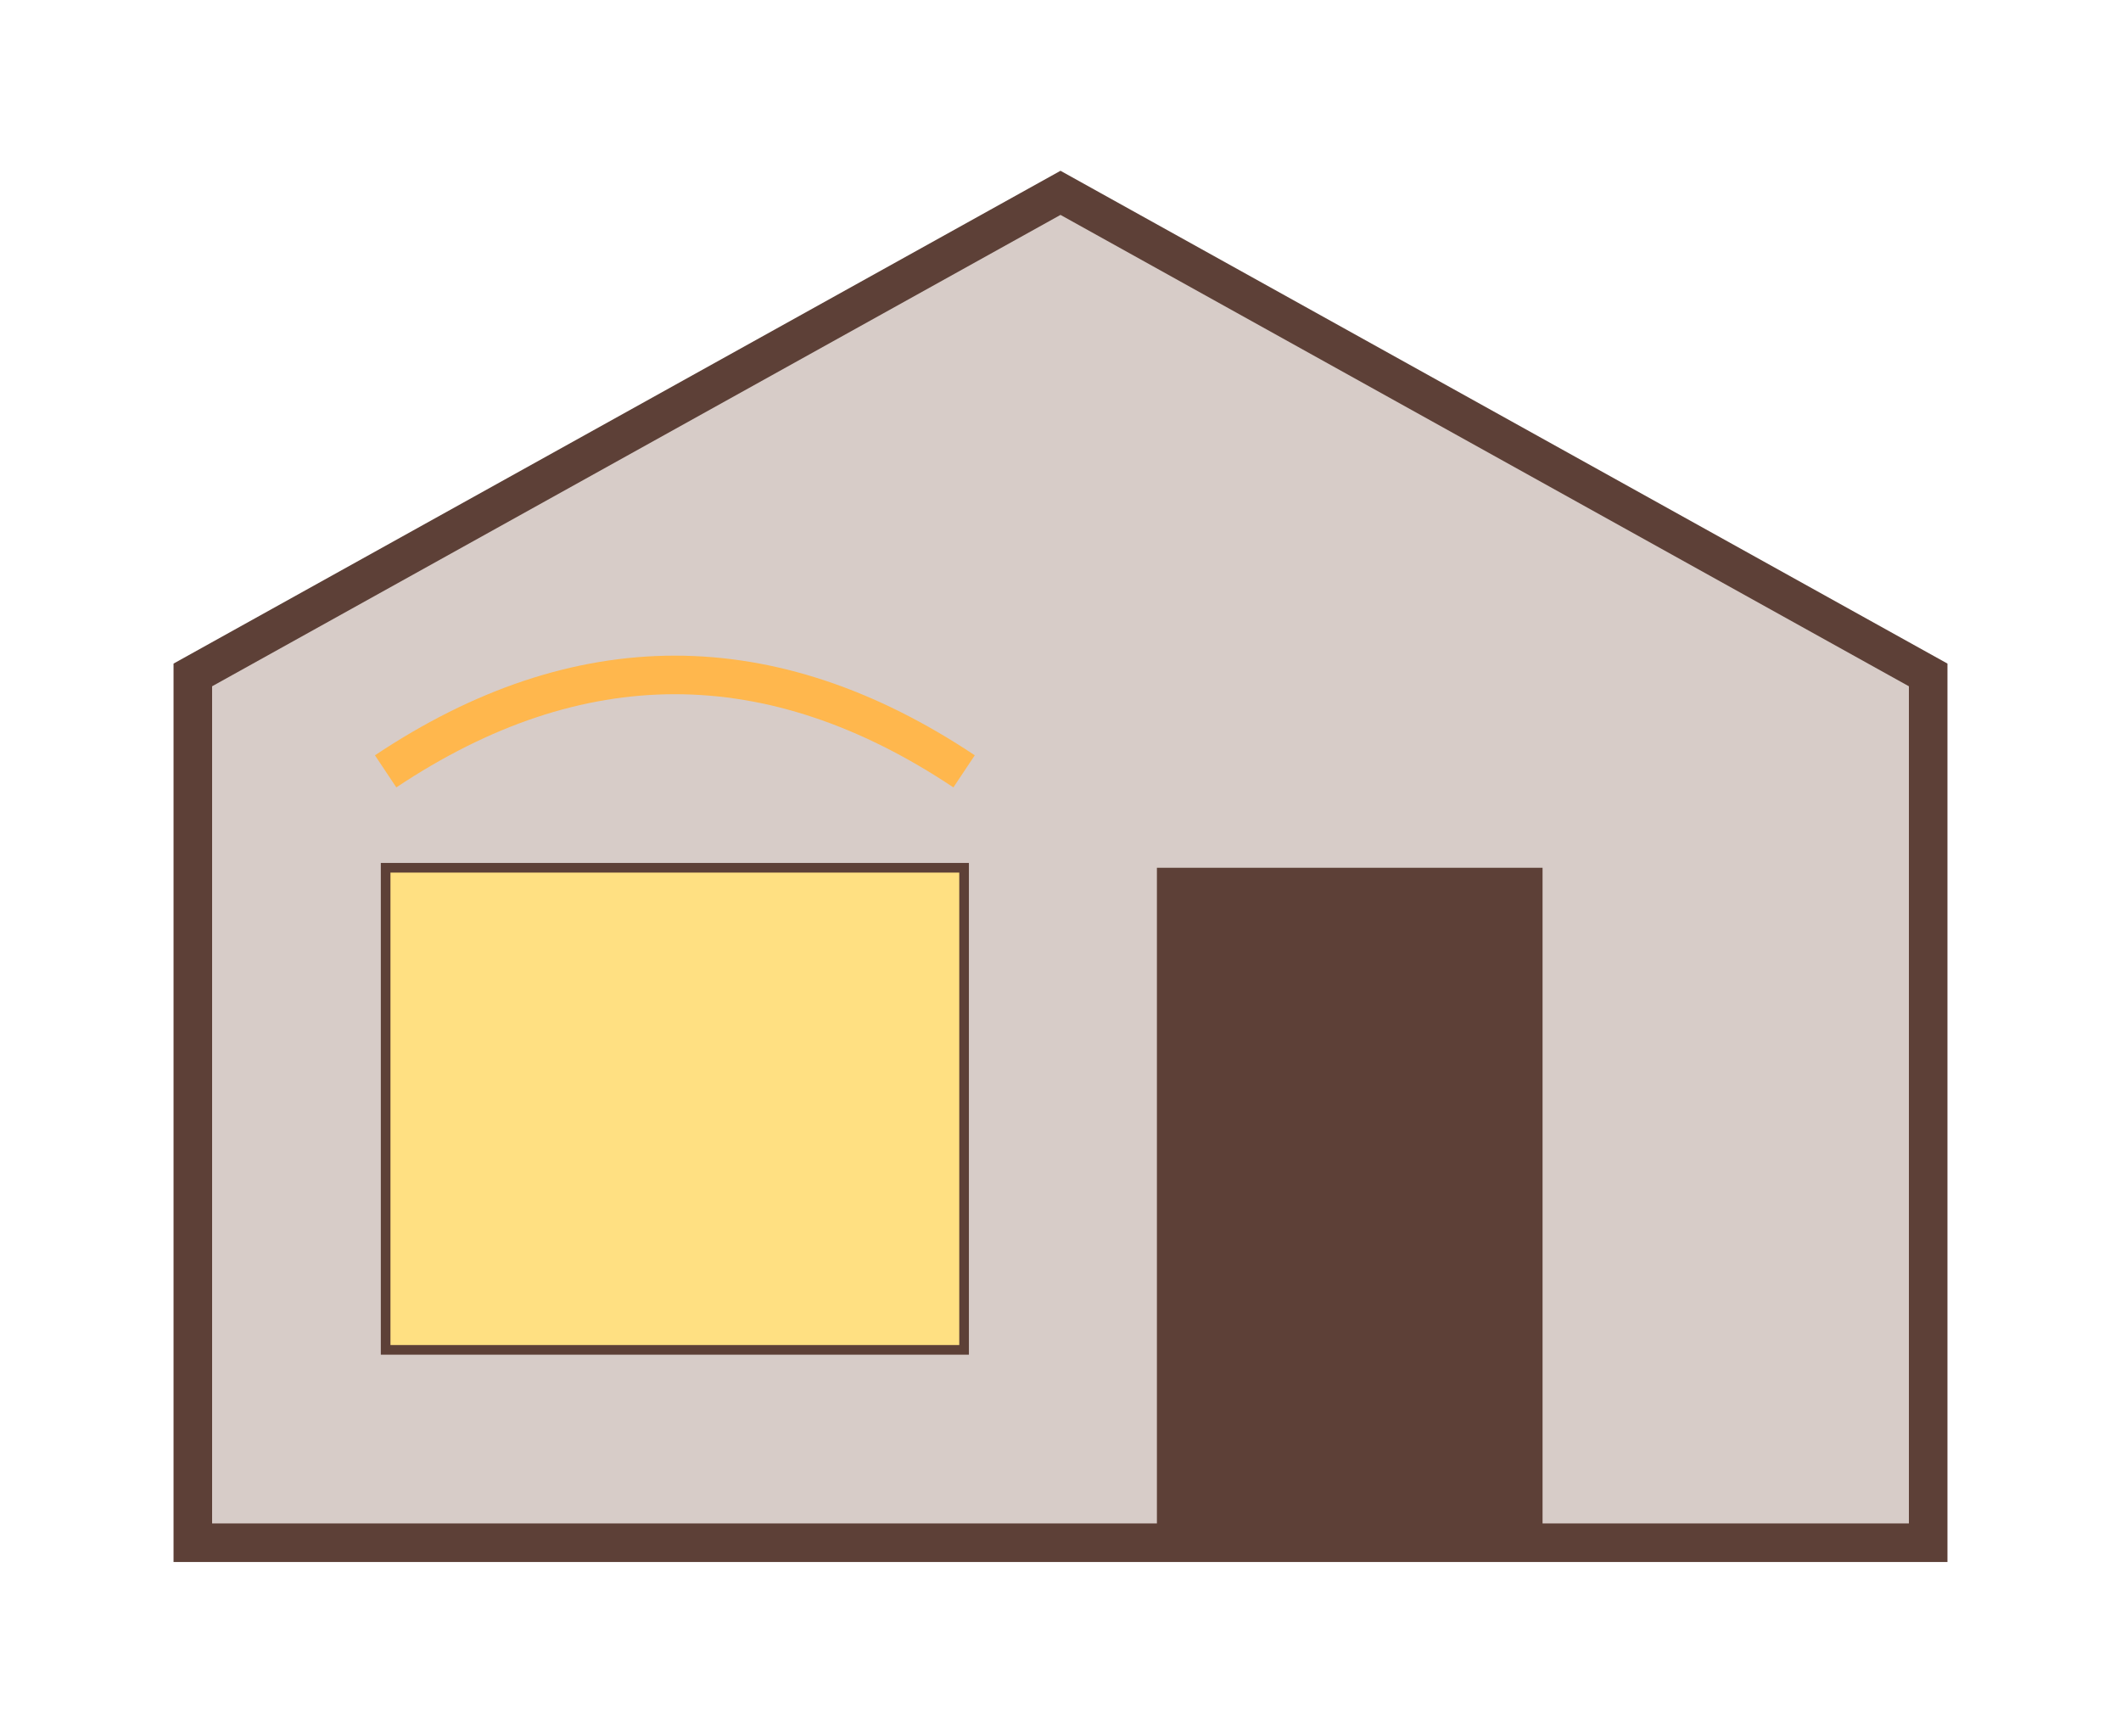
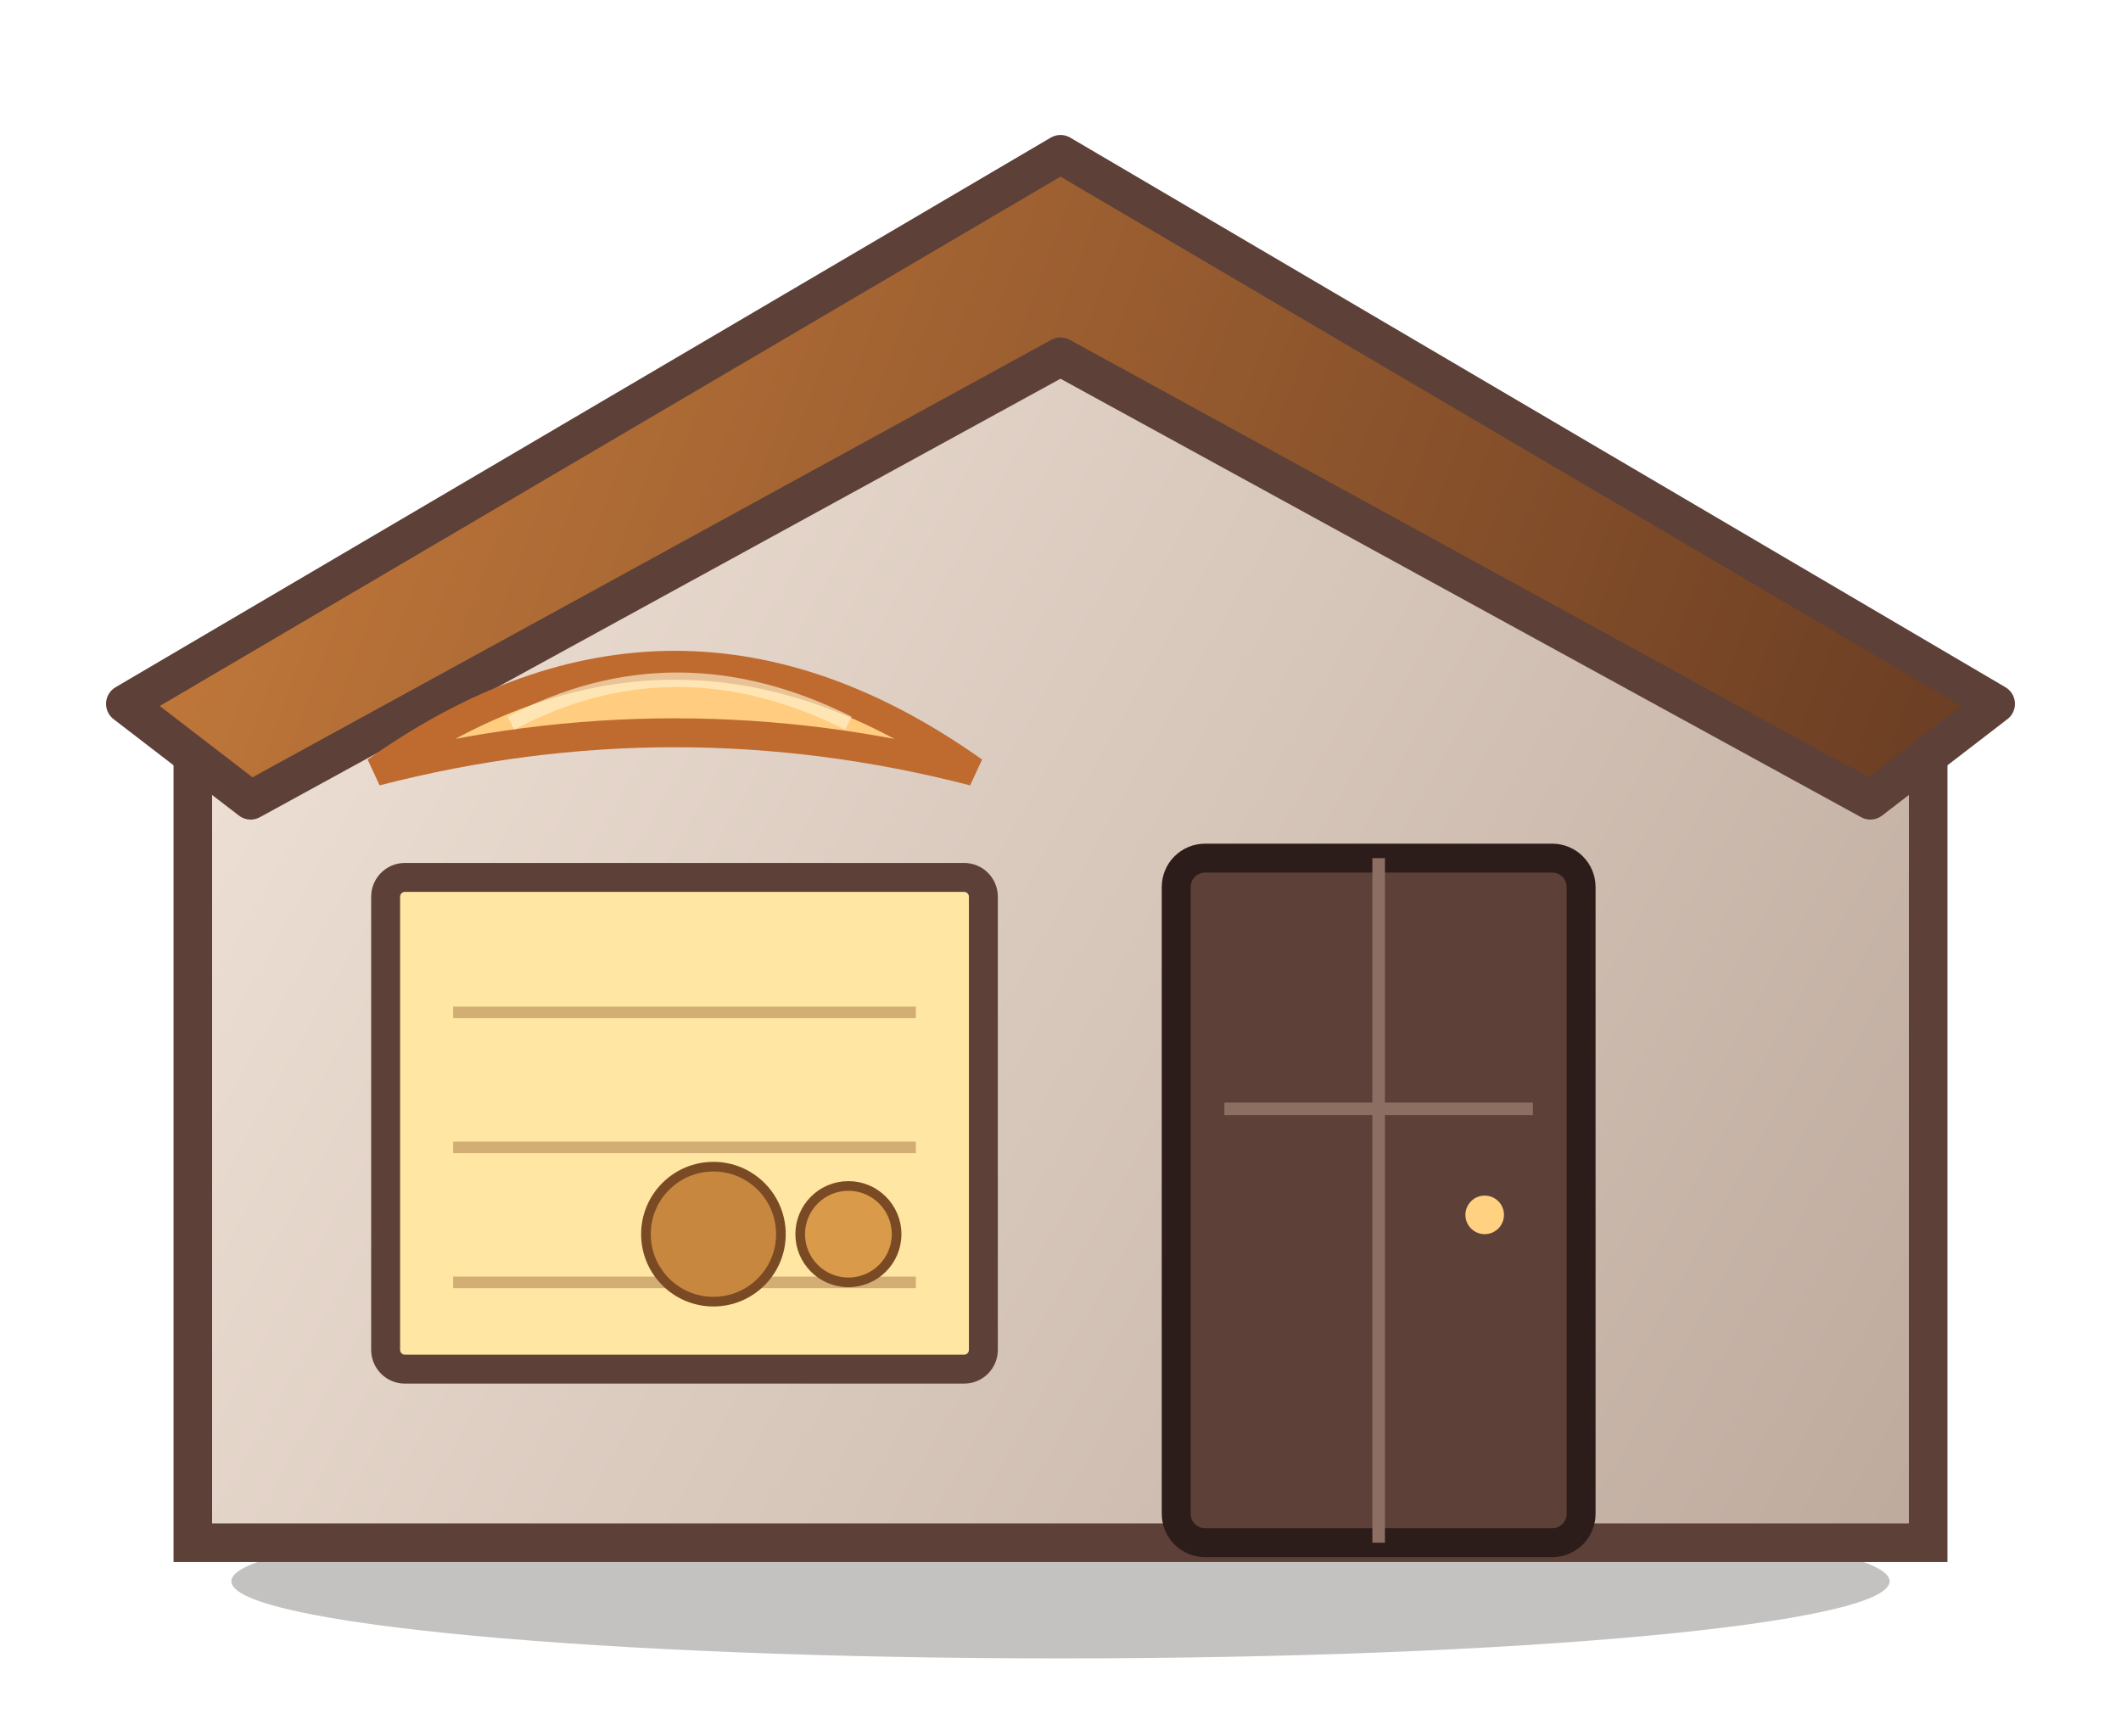
<svg xmlns="http://www.w3.org/2000/svg" width="220" height="180" viewBox="0 0 220 180">
-   <path d="M20 160 L200 160 L200 70 L110 20 L20 70 Z" fill="#d7ccc8" stroke="#5d4037" stroke-width="4" />
-   <rect x="40" y="90" width="60" height="50" fill="#ffe082" stroke="#5d4037" />
-   <rect x="120" y="90" width="40" height="70" fill="#5d4037" />
-   <path d="M40 80 Q70 60 100 80" fill="none" stroke="#ffb74d" stroke-width="4" />
+   <defs>
+     <linearGradient id="bakery-wall" x1="20" y1="64" x2="200" y2="166" gradientUnits="userSpaceOnUse">
+       <stop offset="0" stop-color="#efe1d6" />
+       <stop offset="1" stop-color="#bda99c" />
+     </linearGradient>
+     <linearGradient id="bakery-roof" x1="24" y1="18" x2="196" y2="82" gradientUnits="userSpaceOnUse">
+       <stop offset="0" stop-color="#c47a3b" />
+       <stop offset="1" stop-color="#6d3f24" />
+     </linearGradient>
+   </defs>
+   <ellipse cx="110" cy="164" rx="86" ry="8" fill="#120c08" opacity="0.25" />
+   <path d="M20 160 L200 160 L200 70 L110 20 L20 70 Z" fill="url(#bakery-wall)" stroke="#5d4037" stroke-width="4" />
+   <path d="M13 73 L110 16 L207 73 L194 83 L110 37 L26 83 Z" fill="url(#bakery-roof)" stroke="#5d4037" stroke-width="4" stroke-linejoin="round" />
+   <rect x="40" y="91" width="62" height="51" rx="2" fill="#ffe6a3" stroke="#5d4037" stroke-width="3" />
+   <path d="M47 105 H95 M47 119 H95 M47 133 H95" stroke="#9b6a3d" stroke-width="1.2" opacity="0.45" />
+   <rect x="122" y="89" width="42" height="71" rx="3" fill="#5d4037" stroke="#2d1d1a" stroke-width="3" />
+   <path d="M143 89 V160 M127 115 H159" stroke="#8d6e63" stroke-width="1.3" />
+   <circle cx="154" cy="126" r="2" fill="#ffd180" />
+   <path d="M39 80 Q70 58 101 80 Q70 72 39 80 Z" fill="#ffcc80" stroke="#bf6b2f" stroke-width="3" />
+   <path d="M53 75 Q70 66 88 75" fill="none" stroke="#fff3d0" stroke-width="1.5" opacity="0.65" />
+   <circle cx="74" cy="128" r="7" fill="#c8873f" stroke="#7a4a24" stroke-width="1" />
+   <circle cx="88" cy="128" r="5" fill="#d99a4a" stroke="#7a4a24" stroke-width="1" />
</svg>
